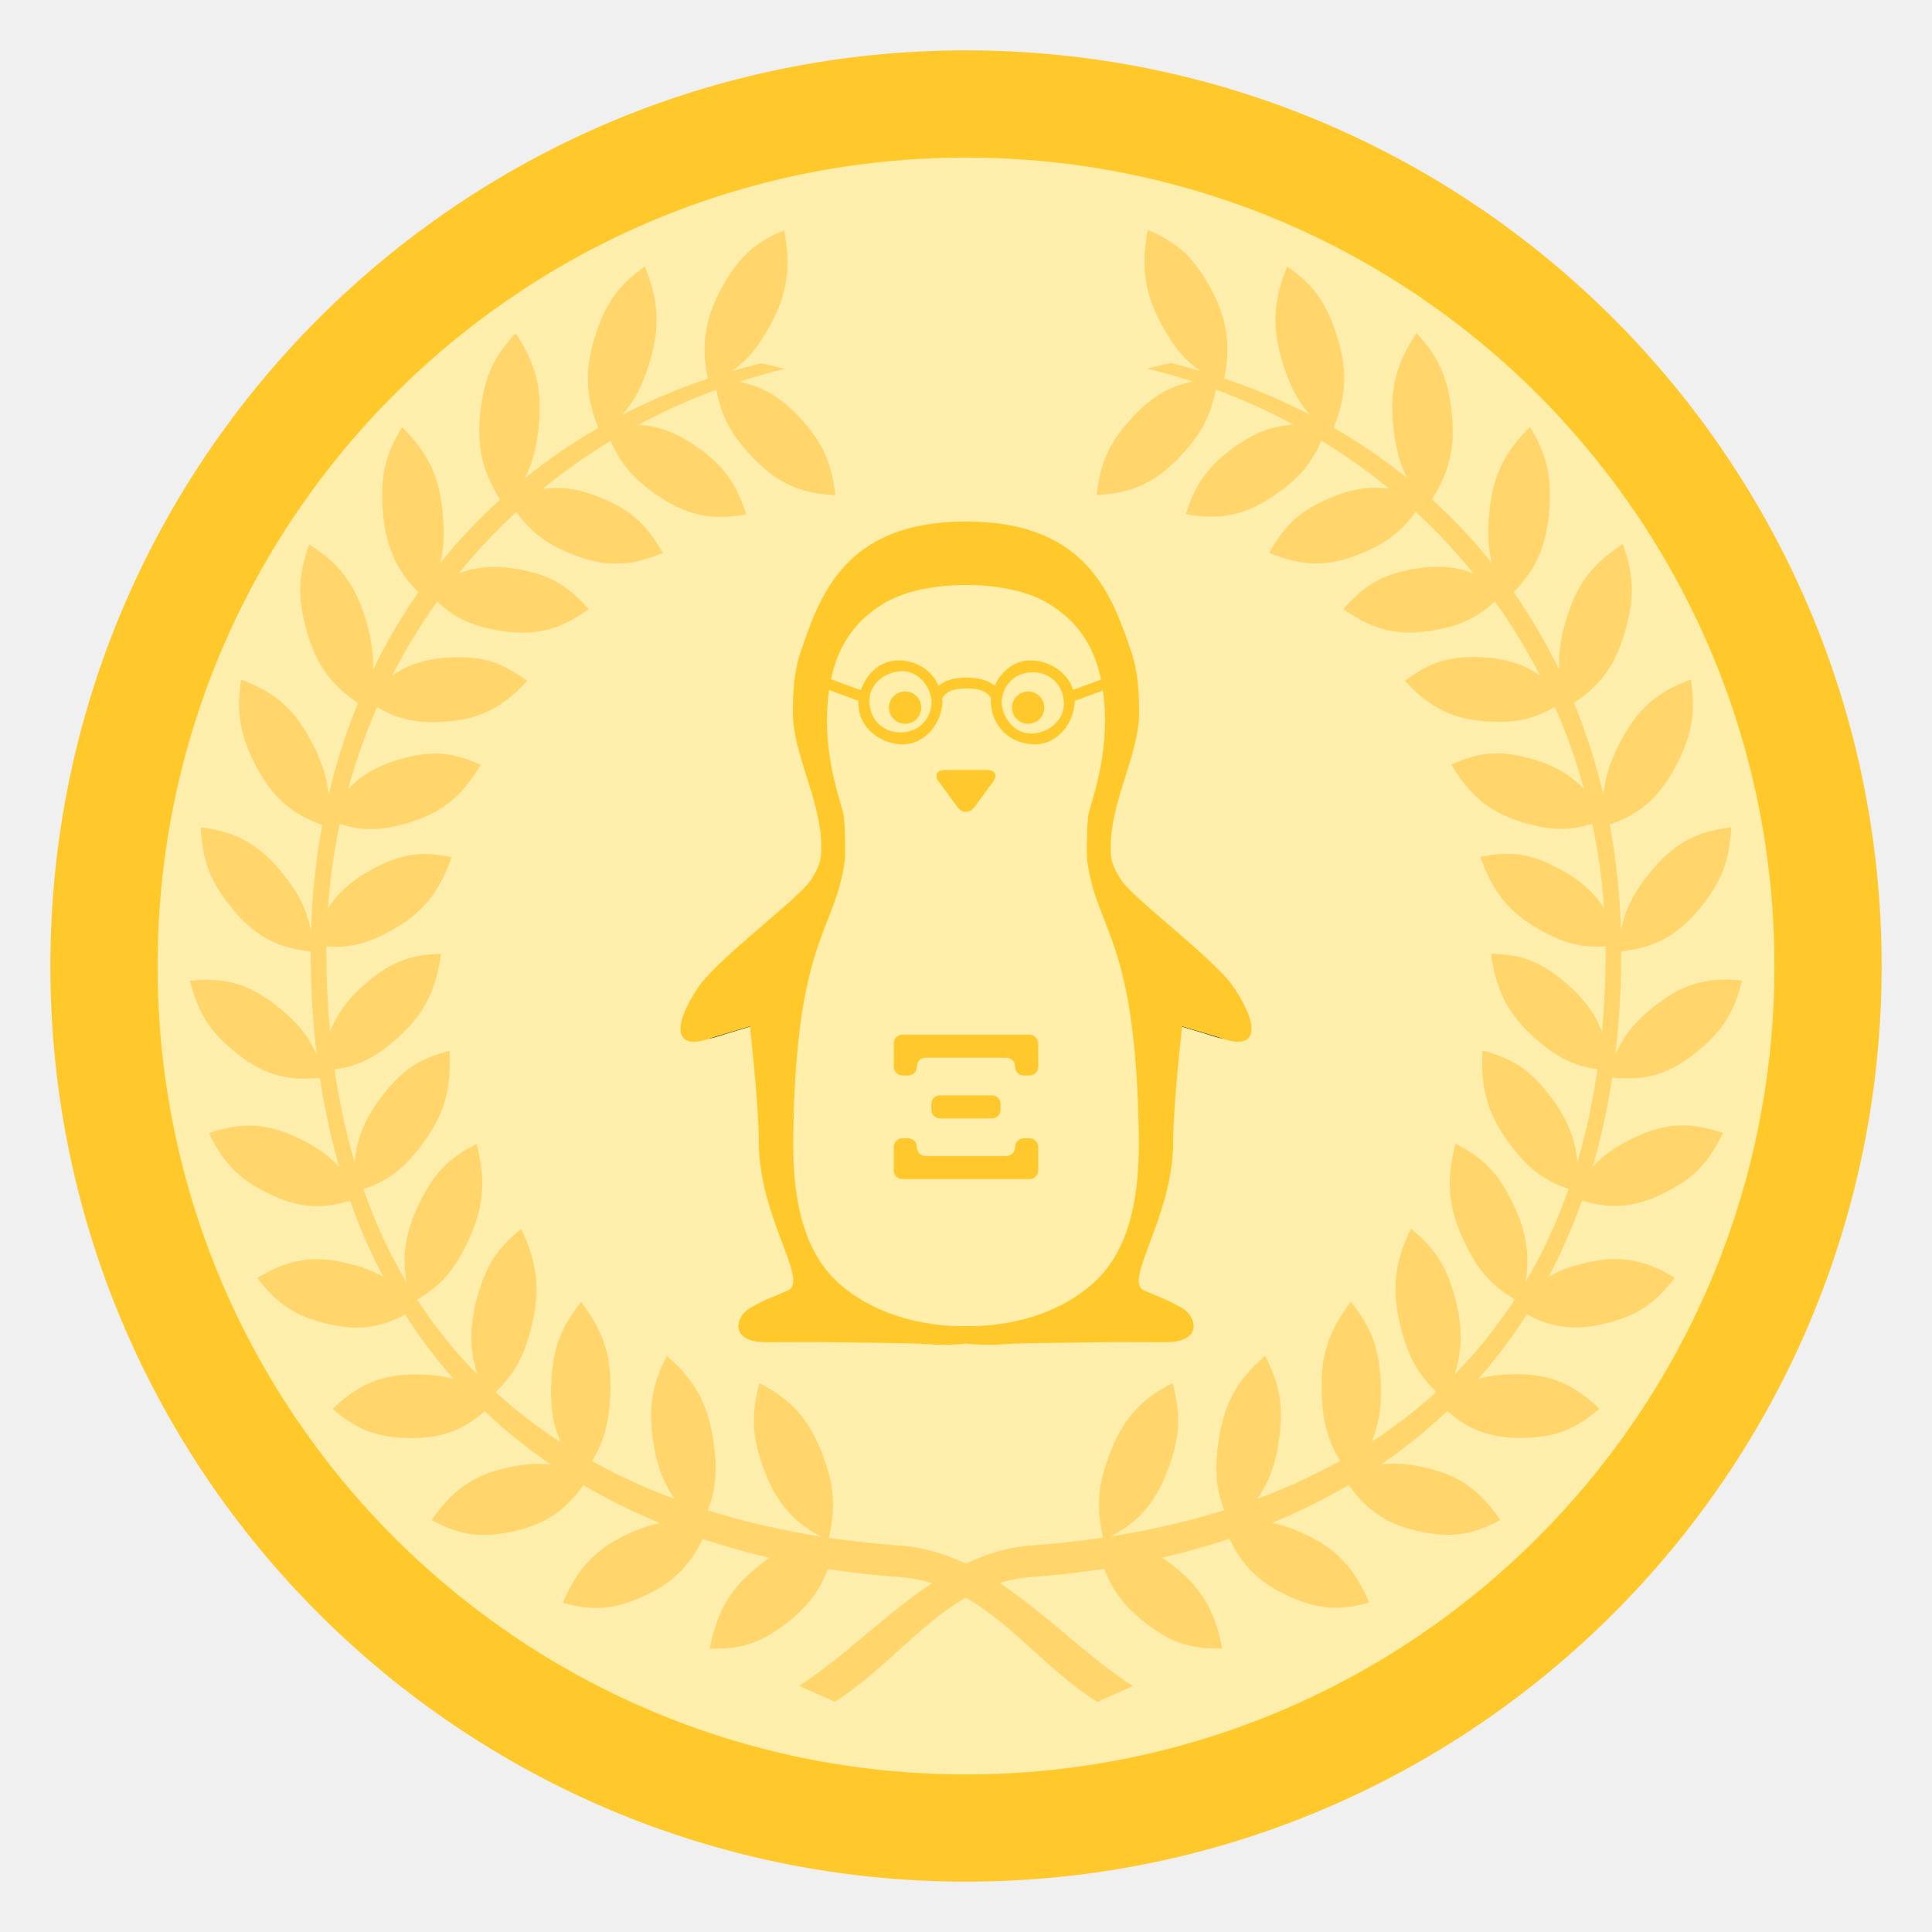
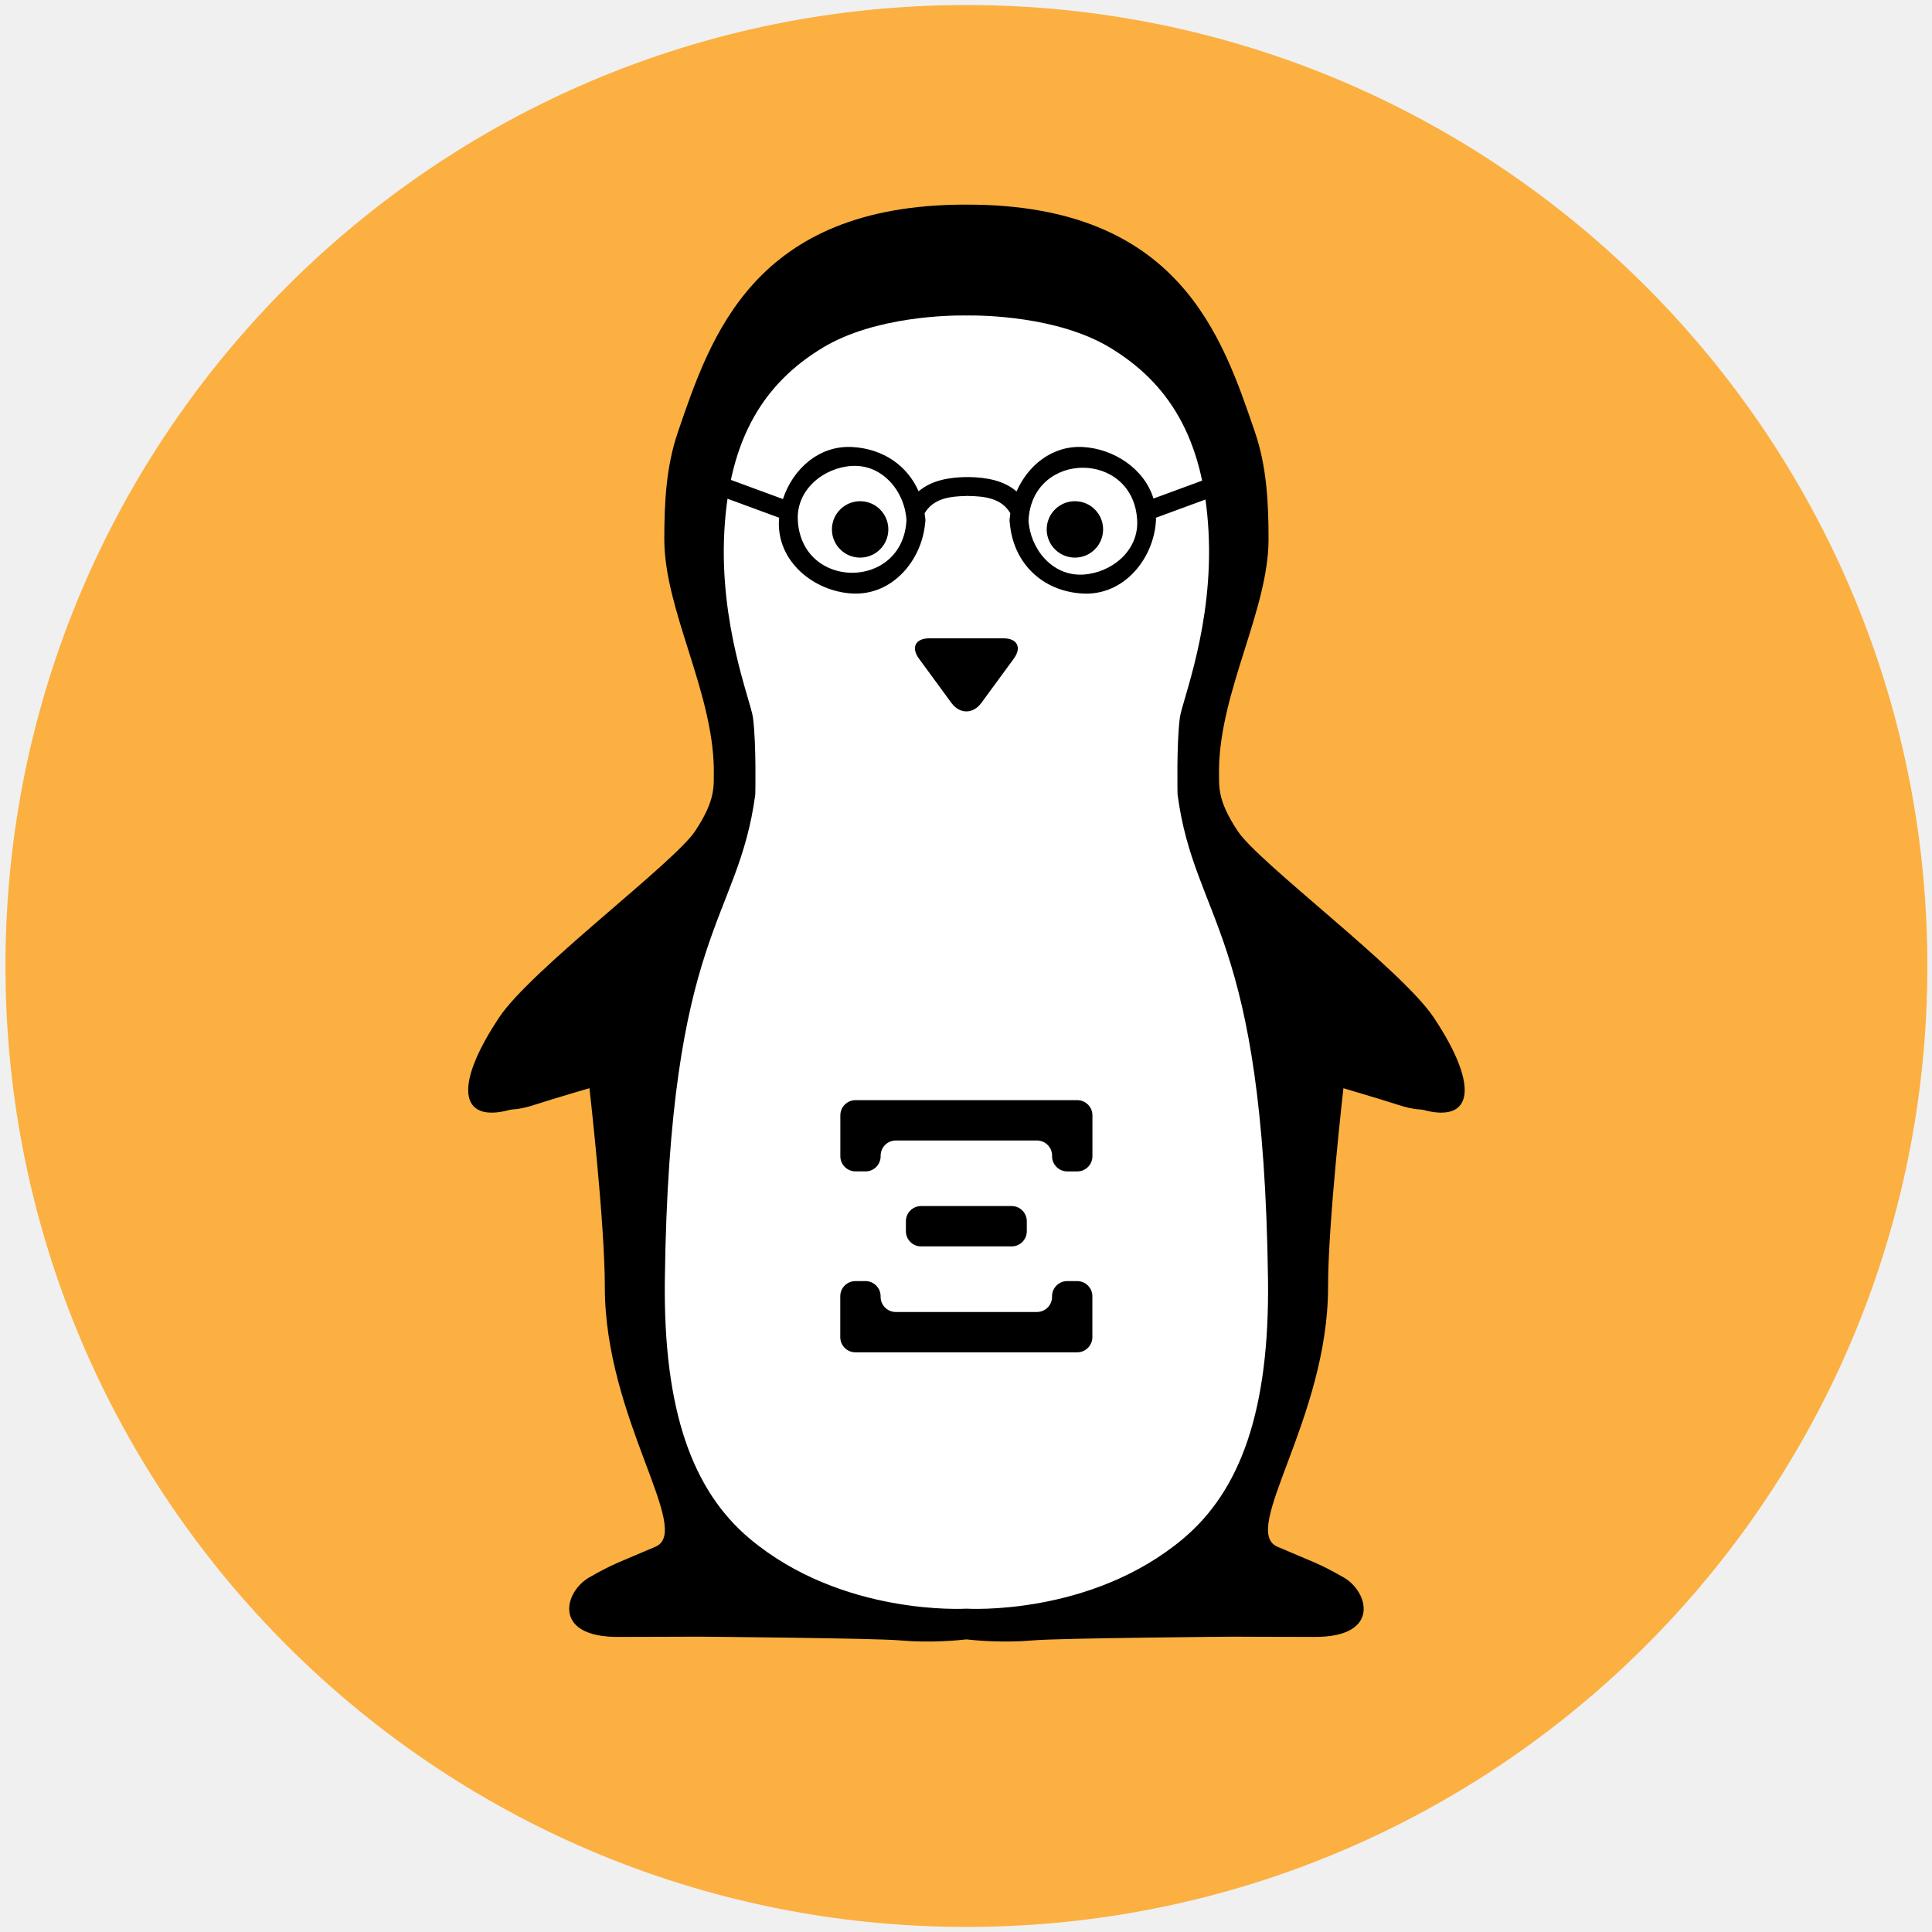
- <svg xmlns="http://www.w3.org/2000/svg" version="1.1" id="Layer_1" x="0px" y="0px" width="1000px" height="1000px" viewBox="0 0 1000 1000" enable-background="new 0 0 1000 1000" xml:space="preserve">
-   <circle fill="#FFC92C" cx="500" cy="500" r="473.937" />
-   <circle fill="#FDEEAB" cx="500" cy="500" r="418.439" />
-   <g>
-     <path fill="#FFD56C" d="M843.572,589.95c-8.141,4.116-14.117,8.378-19.176,14.009c4.223-14.566,7.581-29.959,10.025-46.189   c17.645,1.953,30.38-2.089,44.813-14.093c12.49-10.393,18.344-19.813,22.481-36.181c-18.772-1.915-31.491,1.984-46.496,14.234   c-9.283,7.585-14.973,14.579-19.178,24.221c1.873-15.529,2.94-31.795,3.12-48.823c0.019-1.588,0.006-3.165,0.006-4.745   c18.126-1.897,29.984-8.664,41.956-23.857c10.212-12.949,14.112-23.47,14.976-40.398c-18.729,2.303-30.413,8.943-42.718,24.28   c-7.97,9.933-12.204,18.361-14.36,29.463c-0.558-18.971-2.523-37.331-5.825-54.993c16.639-5.922,26.644-15.154,35.211-32.284   c7.475-14.947,9.246-26.095,6.813-42.857c-17.87,6.444-28.02,15.543-37.074,33.267c-4.927,9.647-7.479,17.666-8.155,26.689   c-3.924-16.676-9.06-32.684-15.331-47.942c14.337-9.339,22.037-20.477,26.959-38.628c4.414-16.288,3.985-27.605-1.638-43.45   c-16.234,10.284-24.395,21.436-29.814,40.802c-2.539,9.077-3.601,16.582-3.144,24.225c-6.857-14.133-14.733-27.552-23.556-40.185   c11.928-12.204,17.205-24.746,18.476-43.396c1.168-16.911-1.439-27.875-10.026-42.125c-13.892,13.673-19.703,26.417-21.245,46.563   c-0.711,9.221-0.311,16.66,1.496,23.876c-9.466-11.817-19.84-22.844-31.036-33.019c9.568-14.796,12.386-28.349,9.998-47.096   c-2.144-16.792-6.831-26.94-17.983-38.953c-10.94,16.47-14.152,30.209-11.757,50.271c1.201,10.026,3.267,17.685,7.02,24.864   c-11.914-9.626-24.637-18.361-38.117-26.138c6.933-17.094,7.181-31.195,1.073-49.37c-5.352-15.966-11.899-24.842-25.142-34.111   c-7.508,18.537-7.981,32.716-1.75,51.8c3.512,10.731,7.508,18.287,13.659,25.04c-14.089-7.292-28.921-13.58-44.435-18.795   c3.606-18.534,1.186-32.497-8.415-49.101c-8.326-14.401-16.454-21.638-31.21-27.752c-3.737,19.808-1.456,33.784,8.332,51.053   c5.667,9.989,11.176,16.576,18.818,21.882c-5.024-1.471-10.097-2.845-15.252-4.09l-12.315,2.831   c8.065,1.95,16.009,4.215,23.809,6.761c-12.453,2.349-22.16,8.366-32.277,19.52c-11.027,12.165-15.6,22.364-17.575,39.176   c18.84-0.899,30.933-6.642,44.197-21.012c9.922-10.752,14.755-19.882,17.452-33.585c13.954,5.159,27.422,11.252,40.337,18.214   c-10.815,0.449-20.387,4.237-31.067,11.899c-13.147,9.433-19.599,18.382-24.792,34.393c18.599,3.322,31.544,0.395,47.31-10.708   c11.288-7.943,17.729-15.486,22.906-27.359c12.33,7.519,24.09,15.87,35.191,24.975c-10.154-1.583-19.886,0.068-31.286,4.962   c-14.688,6.285-22.743,13.606-30.923,28.125c17.55,7.391,30.78,7.412,48.347,0.053c12.446-5.193,20.168-11.062,27.455-21.294   c10.743,9.921,20.761,20.603,29.984,31.985c-9.675-3.87-19.553-4.444-31.711-2.205c-15.578,2.885-24.875,8.255-35.696,20.625   c15.737,11.152,28.674,14.117,47.285,10.844c13.247-2.326,21.952-6.366,31.125-14.838c8.67,12.112,16.482,24.911,23.35,38.334   c-8.805-6.116-18.451-8.953-30.961-9.466c-15.797-0.643-25.93,2.527-38.92,12.221c13.238,14.402,25.312,20.177,44.153,21.144   c13.457,0.675,22.788-1.357,33.45-7.662c5.989,13.637,11.036,27.841,15.061,42.551c-7.385-7.809-16.212-12.672-28.217-15.927   c-15.344-4.151-25.871-3.305-40.445,3.27c10.148,17.046,20.834,25.4,39.079,30.52c12.926,3.641,22.393,3.762,33.9,0.074   c2.992,14.178,5.042,28.775,6.09,43.745c-5.638-8.708-13.156-15.11-23.824-20.744c-14.191-7.484-24.657-8.997-40.196-5.812   c6.633,18.93,15.465,29.486,32.314,38.569c11.725,6.328,20.837,8.587,32.515,7.674c0.022,2.412,0.022,4.828,0,7.255   c-0.143,12.745-0.781,25.024-1.896,36.85c-3.822-9.776-9.936-17.721-19.282-25.602c-12.43-10.487-22.377-14.299-38.187-14.638   c2.811,19.975,9.409,32.277,24.125,44.919c10.455,8.97,19.062,13.21,31.018,14.854c-2.456,16.997-5.95,32.989-10.403,48.011   c-1.151-12.745-5.708-23.293-14.602-34.734c-10.128-13.032-19.108-18.983-34.519-22.847c-1.128,20.183,2.947,33.69,14.897,49.323   c9.024,11.831,17.058,17.933,29.707,22.245c-6.125,17.472-13.625,33.536-22.343,48.279c2.468-14.588,0.277-26.968-6.941-41.657   c-7.377-14.998-15.016-22.827-29.334-30.029c-5.019,19.484-3.647,33.586,5,51.564c6.722,13.968,13.593,21.78,25.767,29.001   c-9.269,14.287-19.739,27.247-31.27,38.93c4.277-12.7,4.26-24.699,0.32-39.611c-4.307-16.326-10.262-25.674-22.866-35.913   c-8.692,17.945-10.092,32.045-5.114,51.548c3.715,14.552,8.661,23.593,18.341,32.924c-10.493,9.58-21.75,18.229-33.683,25.972   c4.167-9.546,5.567-19.7,4.775-32.345c-1.038-16.934-5.053-27.398-15.397-40.223c-11.979,15.603-16.078,29.094-14.998,49.267   c0.733,13.604,3.313,23.025,9.431,33.028c-13.614,7.579-27.979,14.128-42.96,19.691c6.227-8.566,9.708-18.354,11.442-31.25   c2.252-16.784,0.366-27.926-7.271-42.761c-14.75,12.588-21.383,24.871-24.233,44.852c-1.952,13.704-1.203,23.596,3.043,34.997   c-18.774,5.904-38.384,10.386-58.62,13.575c15.066-7.966,23.646-18.351,30.03-35.985c5.717-15.812,6.208-27.129,1.89-43.445   c-17.011,8.73-26.044,19.095-33.021,37.869c-5.7,15.376-6.508,26.417-3.015,42.199c-0.953,0.146-1.919,0.271-2.878,0.405   c-0.136,0-0.271-0.005-0.417-0.005l0.01,0.063c-11.04,1.558-22.25,2.747-33.608,3.565c-12.235,0.883-23.505,4.358-34.127,9.438   c-10.556-5.028-21.749-8.466-33.901-9.336c-11.357-0.811-22.567-2.01-33.608-3.564l0.012-0.063c-0.141,0-0.271,0.005-0.415,0.005   c-0.96-0.135-1.923-0.261-2.882-0.406c3.497-15.782,2.686-26.822-3.017-42.199c-6.977-18.773-16.009-29.144-33.021-37.869   c-4.314,16.316-3.824,27.618,1.894,43.445c6.384,17.635,14.967,28.021,30.029,35.986c-20.233-3.19-39.848-7.671-58.617-13.576   c4.246-11.401,4.993-21.293,3.037-34.996c-2.856-19.984-9.48-32.267-24.229-44.868c-7.631,14.855-9.522,25.99-7.268,42.779   c1.733,12.89,5.212,22.68,11.442,31.248c-14.984-5.578-29.349-12.113-42.964-19.694c6.119-10,8.698-19.424,9.427-33.026   c1.089-20.173-3.015-33.665-14.994-49.266c-10.345,12.823-14.358,23.294-15.404,40.223c-0.784,12.655,0.616,22.8,4.788,32.352   c-11.938-7.751-23.193-16.399-33.688-25.973c9.685-9.335,14.624-18.379,18.34-32.932c4.975-19.5,3.577-33.597-5.113-51.545   c-12.608,10.238-18.558,19.585-22.868,35.905c-3.939,14.925-3.958,26.917,0.329,39.624c-11.535-11.689-22.01-24.648-31.278-38.942   c12.176-7.214,19.042-15.026,25.769-28.995c8.65-17.979,10.019-32.079,5-51.564c-14.319,7.203-21.958,15.031-29.335,30.022   c-7.219,14.678-9.406,27.071-6.948,41.664c-8.715-14.744-16.212-30.809-22.335-48.278c12.649-4.313,20.682-10.414,29.709-22.233   c11.944-15.648,16.02-29.152,14.888-49.33c-15.405,3.862-24.387,9.808-34.514,22.837c-8.893,11.445-13.451,21.996-14.603,34.745   c-4.454-15.03-7.939-31.023-10.399-48.02c11.956-1.646,20.571-5.879,31.017-14.851c14.721-12.641,21.317-24.944,24.122-44.919   c-15.813,0.335-25.753,4.15-38.186,14.639c-9.345,7.88-15.46,15.821-19.284,25.601c-1.107-11.826-1.753-24.105-1.885-36.851   c-0.026-2.427-0.026-4.844,0-7.253c11.673,0.911,20.782-1.351,32.509-7.678c16.847-9.082,25.687-19.641,32.308-38.566   c-15.534-3.186-26-1.678-40.19,5.812c-10.668,5.633-18.19,12.035-23.826,20.744c1.049-14.969,3.103-29.567,6.087-43.747   c11.518,3.689,20.98,3.565,33.905-0.074c18.237-5.135,28.932-13.472,39.077-30.517c-14.572-6.576-25.103-7.439-40.438-3.271   c-12.006,3.255-20.836,8.118-28.223,15.927c4.019-14.706,9.076-28.911,15.058-42.548c10.663,6.306,19.994,8.337,33.452,7.663   c18.841-0.969,30.915-6.746,44.152-21.151c-12.983-9.691-23.118-12.878-38.921-12.218c-12.502,0.514-22.149,3.35-30.955,9.466   c6.864-13.423,14.679-26.222,23.353-38.336c9.166,8.472,17.873,12.515,31.121,14.84c18.608,3.273,31.548,0.287,47.282-10.844   c-10.82-12.367-20.114-17.744-35.702-20.62c-12.157-2.258-22.031-1.677-31.703,2.189c9.227-11.376,19.245-22.059,29.981-31.976   c7.291,10.233,15.009,16.101,27.453,21.294c17.572,7.355,30.799,7.338,48.349-0.065c-8.186-14.506-16.237-21.827-30.922-28.112   c-11.401-4.895-21.131-6.546-31.291-4.959c11.109-9.107,22.863-17.453,35.2-24.977c5.18,11.87,11.611,19.417,22.906,27.359   c15.763,11.103,28.707,14.033,47.305,10.708c-5.191-16.015-11.644-24.975-24.791-34.393c-10.67-7.663-20.249-11.451-31.07-11.899   c12.917-6.959,26.389-13.056,40.341-18.216c2.695,13.703,7.531,22.833,17.451,33.581c13.271,14.377,25.361,20.117,44.198,21.015   c-1.976-16.827-6.549-27.024-17.578-39.174c-10.12-11.154-19.821-17.171-32.272-19.524c7.803-2.537,15.743-4.804,23.806-6.763   l-12.32-2.824c-5.15,1.247-10.225,2.621-15.249,4.088c7.638-5.303,13.153-11.893,18.819-21.881   c9.793-17.268,12.069-31.249,8.326-51.055c-14.752,6.115-22.872,13.352-31.203,27.756c-9.596,16.599-12.02,30.563-8.411,49.099   c-15.511,5.212-30.345,11.502-44.442,18.795c6.155-6.753,10.152-14.304,13.662-25.04c6.238-19.082,5.754-33.264-1.747-51.8   c-13.242,9.268-19.788,18.147-25.144,34.107c-6.104,18.178-5.851,32.278,1.073,49.376c-13.482,7.771-26.211,16.51-38.127,26.142   c3.757-7.182,5.834-14.838,7.034-24.867c2.39-20.067-0.822-33.829-11.757-50.276c-11.157,12.012-15.843,22.161-17.982,38.954   c-2.393,18.746,0.421,32.301,9.997,47.089c-11.199,10.179-21.571,21.205-31.042,33.026c1.812-7.218,2.21-14.655,1.502-23.873   c-1.547-20.151-7.358-32.894-21.255-46.567c-8.575,14.252-11.188,25.214-10.028,42.125c1.277,18.65,6.552,31.192,18.486,43.399   c-8.828,12.627-16.7,26.047-23.558,40.181c0.455-7.643-0.598-15.147-3.142-24.224c-5.415-19.364-13.578-30.515-29.814-40.803   c-5.628,15.845-6.057,27.163-1.64,43.447c4.919,18.156,12.619,29.29,26.96,38.632c-6.273,15.252-11.407,31.258-15.333,47.934   c-0.677-9.023-3.226-17.041-8.151-26.682c-9.054-17.723-19.202-26.823-37.08-33.264c-2.432,16.76-0.657,27.907,6.822,42.853   c8.563,17.127,18.562,26.36,35.198,32.282c-3.294,17.663-5.265,36.022-5.814,54.991c-2.166-11.096-6.393-19.525-14.367-29.459   c-12.302-15.335-23.989-21.975-42.718-24.278c0.871,16.927,4.771,27.45,14.976,40.391c11.977,15.202,23.834,21.953,41.956,23.861   c-0.005,1.574-0.012,3.147,0.006,4.73c0.184,17.04,1.247,33.309,3.125,48.848c-4.208-9.653-9.898-16.65-19.184-24.229   c-14.998-12.252-27.721-16.146-46.495-14.236c4.138,16.371,9.995,25.789,22.486,36.179c14.436,12.009,27.158,16.054,44.81,14.101   c2.455,16.228,5.81,31.63,10.03,46.193c-5.06-5.634-11.035-9.895-19.18-14.017c-17.053-8.645-30.25-9.607-48.242-3.558   c7.217,15.095,14.772,22.994,29.014,30.376c15.604,8.095,28.319,9.505,44.008,4.629c4.922,13.954,10.677,27.077,17.182,39.416   c-4.972-2.907-10.521-5.006-17.343-6.729c-18.351-4.657-31.449-2.658-47.87,7.276c9.983,13.141,18.914,19.191,34.27,23.244   c16.166,4.249,28.528,3.094,42.244-4.326c7.648,12.014,16.082,23.169,25.22,33.499c-5.167-1.549-10.729-2.286-17.339-2.452   c-18.849-0.461-31.278,4.404-45.419,17.792c12.324,10.625,22.229,14.552,38.036,15.095c16.758,0.563,28.675-3.376,40.737-13.852   c10.717,10.17,22.195,19.396,34.349,27.691c-6.418-0.901-12.977-0.476-20.872,1.124c-18.527,3.741-29.744,11.283-40.977,27.518   c14.118,7.66,24.567,9.304,40.135,6.306c17.218-3.326,28.327-10.291,38.427-24.369c12.645,7.428,25.907,13.966,39.681,19.634   c-4.916,0.913-9.928,2.594-15.561,5.125c-17.397,7.811-26.905,17.672-34.745,36.058c15.288,4.357,25.831,3.622,40.475-2.778   c15.444-6.763,24.82-15.51,31.853-30.21c11.306,3.783,22.892,7.034,34.72,9.77c-1.536,1.045-3.099,2.187-4.713,3.428   c-15.314,11.792-22.505,23.709-26.287,43.51c15.811,0.548,25.93-2.71,38.849-12.488c11.094-8.373,17.978-17.09,22.198-28.673   c12.254,1.902,24.704,3.307,37.305,4.211c5.961,0.43,11.493,1.502,16.709,3.055c-24.295,16.098-45.748,38.513-68.848,53.2   l18.432,8.253c25.731-16.359,43.812-40.157,67.856-53.905c24.144,13.736,42.247,37.613,68.035,54.007l18.441-8.253   c-23.17-14.732-44.684-37.23-69.06-53.337c5.276-1.597,10.877-2.692,16.921-3.12c12.594-0.91,25.044-2.311,37.299-4.212   c4.218,11.582,11.104,20.296,22.195,28.697c12.921,9.753,23.036,13.011,38.853,12.462c-3.782-19.799-10.974-31.716-26.287-43.508   c-1.615-1.242-3.18-2.383-4.719-3.42c11.831-2.744,23.419-5.994,34.721-9.777c7.033,14.699,16.41,23.447,31.856,30.212   c14.644,6.398,25.188,7.135,40.474,2.776c-7.835-18.386-17.342-28.246-34.743-36.059c-5.633-2.529-10.646-4.211-15.563-5.125   c13.779-5.668,27.038-12.203,39.688-19.633c10.099,14.078,21.207,21.045,38.422,24.362c15.567,3.004,26.017,1.36,40.134-6.3   c-11.238-16.232-22.442-23.775-40.979-27.515c-7.892-1.602-14.452-2.022-20.869-1.127c12.153-8.297,23.635-17.52,34.348-27.691   c12.063,10.477,23.979,14.422,40.738,13.852c15.804-0.541,25.704-4.472,38.026-15.092c-14.129-13.39-26.563-18.255-45.415-17.795   c-6.605,0.16-12.165,0.906-17.33,2.44c9.139-10.32,17.566-21.471,25.226-33.484c13.704,7.419,26.066,8.575,42.227,4.325   c15.371-4.052,24.289-10.103,34.274-23.251c-16.414-9.93-29.526-11.929-47.872-7.264c-6.813,1.715-12.36,3.813-17.334,6.716   c6.509-12.333,12.267-25.457,17.181-39.41c15.683,4.877,28.399,3.465,44.001-4.622c14.247-7.39,21.794-15.281,29.014-30.382   C873.822,580.341,860.624,581.308,843.572,589.95" />
-   </g>
-   <g>
-     <path fill="#FFEFAB" stroke="#000000" d="M633.226,509.955c-9.161-13.733-50.13-44.232-56.078-53.32   c-5.946-9.088-5.248-12.567-5.303-17.941c0.412-22.36,14.169-45.467,14.169-65.536c0-10.42-0.525-20.78-3.894-30.622   c-9.361-27.354-27.4-51.96-54.204-61.149c-7.571-2.598-19.143-2.857-27.605-2.875v-0.001c-0.107,0-0.222,0-0.329,0   s-0.221,0-0.329,0v0.001c-8.464,0.018-20.032,0.278-27.608,2.875c-26.803,9.188-44.842,33.794-54.204,61.149   c-3.366,9.841-3.891,20.201-3.891,30.622c0,20.069,13.755,43.176,14.17,65.536c-0.055,5.374,0.642,8.853-5.306,17.941   c-5.948,9.087-46.916,39.586-56.076,53.32c-13.89,20.826-10.906,31.09,4.609,26.021c5.671-1.854,21.118-6.359,21.118-6.359   s7.71,38.739,7.71,57.587c0,78.54,40.657,100.434,99.477,100.694v0.006c0.111,0,0.219-0.004,0.329-0.004   c0.109,0,0.219,0.004,0.329,0.004v-0.006c58.819-0.261,103.917-22.154,103.917-100.694c0-18.848,3.267-57.587,3.267-57.587   s15.449,4.505,21.12,6.359C644.131,541.045,647.116,530.781,633.226,509.955z" />
-     <path fill="#FFC92D" d="M504.399,417.738c-2.431,3.314-6.404,3.315-8.834,0l-9.64-13.15c-2.428-3.314-1.053-6.025,3.056-6.025   h22.003c4.108,0,5.483,2.713,3.053,6.025L504.399,417.738z" />
-     <g>
-       <circle fill="#FFC92B" cx="532.168" cy="366.26" r="8.367" />
-       <circle fill="#FFC92B" cx="468.475" cy="366.26" r="8.365" />
-       <path fill="#FFC92B" d="M575.358,349.786c-6.627,2.437-13.258,4.876-19.884,7.313c-2.688-8.821-11.742-14.782-20.945-15.277    c-9.082-0.488-16.283,5.469-19.658,13.18c-3.788-3.269-8.959-4.184-14.21-4.271c-0.12-0.003-0.228,0.018-0.338,0.028    c-0.114-0.01-0.22-0.031-0.341-0.028c-5.234,0.087-10.385,0.995-14.171,4.236c-3.334-7.627-10.52-12.65-19.698-13.145    c-9.955-0.535-17.654,6.661-20.528,15.432c-6.767-2.489-13.533-4.979-20.299-7.468c-3.399-1.251-4.853,4.167-1.491,5.402    c6.89,2.536,13.781,5.071,20.672,7.605c-0.021,0.25-0.06,0.498-0.073,0.748c-0.66,12.268,10.421,21.11,21.719,21.719    c11.965,0.645,20.65-9.883,21.637-20.884c0.061-0.254,0.099-0.527,0.082-0.835c0.018-0.304-0.021-0.569-0.079-0.822    c-0.037-0.427-0.104-0.838-0.159-1.256c2.631-4.479,7.616-5.048,12.389-5.127c0.121-0.003,0.227-0.027,0.341-0.04    c0.11,0.013,0.218,0.037,0.338,0.04c4.758,0.08,9.726,0.646,12.36,5.085c-0.06,0.428-0.089,0.857-0.127,1.285    c-0.062,0.256-0.099,0.527-0.082,0.835c-0.017,0.302,0.019,0.568,0.079,0.821c1.003,11.856,9.625,20.251,21.638,20.898    c12.267,0.661,21.109-10.422,21.717-21.719c0.017-0.263-0.006-0.514-0.002-0.772c6.868-2.526,13.736-5.053,20.603-7.581    C580.21,353.953,578.757,348.535,575.358,349.786z M449.997,363.541c-0.49-9.118,7.715-15.661,16.116-16.114    c9.117-0.492,15.664,7.712,16.116,16.114C481.111,384.311,451.115,384.311,449.997,363.541z M534.529,379.656    c-9.116,0.49-15.661-7.713-16.113-16.116c1.117-20.767,31.11-20.769,32.229,0C551.134,372.657,542.932,379.204,534.529,379.656z" />
-     </g>
-     <path fill="#FFC92B" d="M638.533,510.931c-9.493-14.234-51.955-45.847-58.122-55.266c-6.166-9.418-5.439-13.026-5.498-18.594   c0.432-23.176,14.688-47.127,14.688-67.926c0-10.801-0.545-21.541-4.034-31.738c-9.703-28.354-22.476-67.392-85.136-67.474   c-0.147,0-0.29,0.003-0.431,0.006c-0.142-0.003-0.285-0.006-0.432-0.006c-62.662,0.082-75.434,39.12-85.138,67.474   c-3.489,10.197-4.033,20.937-4.033,31.738c0,20.801,14.26,44.75,14.687,67.926c-0.056,5.569,0.667,9.176-5.499,18.594   c-6.163,9.419-48.625,41.032-58.12,55.266c-14.397,21.584-11.304,32.226,4.777,26.97c5.877-1.923,21.888-6.591,21.888-6.591   s4.634,40.151,4.634,59.687c0,38.891,26.232,72.156,15.021,76.971c-11.212,4.811-12.242,4.879-19.649,9.094   c-7.409,4.215-11.082,17.686,8.545,17.646c19.626-0.039,24.165-0.079,24.165-0.079s51.634,0.43,59.39,1.104   c9.128,0.798,17.548-0.042,19.765-0.292c2.217,0.25,10.638,1.09,19.762,0.292c7.759-0.675,59.391-1.104,59.391-1.104   s4.538,0.04,24.166,0.079c19.626,0.04,15.953-13.431,8.545-17.646c-7.409-4.215-8.438-4.283-19.649-9.094   c-11.212-4.814,15.021-38.08,15.021-76.971c0-19.535,4.636-59.687,4.636-59.687s16.009,4.668,21.887,6.591   C649.839,543.156,652.934,532.515,638.533,510.931z M564.36,665.506c-27.451,23.115-64.134,20.832-64.269,20.836   c-0.003,0-0.056,0.002-0.093,0.003c-0.037-0.001-0.087-0.003-0.09-0.003c-0.135-0.004-36.822,2.279-64.27-20.836   c-16.737-14.099-25.596-37.636-25.081-76.896c1.358-103.647,21.725-105.686,26.82-143.746c0,0,0.341-14.952-0.677-22.769   c-0.647-4.957-10.027-27.525-8.497-55.391c1.531-27.867,12.063-44.008,29.227-54.373c15.517-9.372,37.975-9.575,42.135-9.527v0.007   c0.111,0.001,0.187,0.002,0.187,0.002s0.087-0.002,0.228-0.006c0.17,0.003,0.268,0.007,0.268,0.007s0.072-0.003,0.185-0.004v-0.009   c4.159-0.047,26.618,0.157,42.138,9.528c17.157,10.365,27.691,26.506,29.222,54.372c1.529,27.866-7.85,50.431-8.494,55.392   c-1.02,7.816-0.68,22.771-0.68,22.771c5.098,38.059,25.463,40.097,26.822,143.744C589.956,627.87,581.098,651.407,564.36,665.506z" />
-     <g>
-       <g>
-         <path fill="#FFC92D" d="M470.079,556.662c2.466,0,4.483-2.017,4.483-4.482v-0.193c0-2.469,2.018-4.484,4.482-4.484h41.872     c2.468,0,4.485,2.016,4.485,4.484v0.193c0,2.466,2.015,4.482,4.481,4.482h2.996c2.468,0,4.484-2.017,4.484-4.482v-12.154     c0-2.465-2.017-4.482-4.484-4.482h-65.794c-2.466,0-4.483,2.018-4.483,4.482v12.154c0,2.466,2.017,4.482,4.483,4.482H470.079z" />
-       </g>
-       <g>
-         <path fill="#FFC92D" d="M529.883,589.185c-2.467,0-4.481,2.015-4.481,4.481v0.192c0,2.467-2.018,4.483-4.485,4.483h-41.872     c-2.464,0-4.482-2.017-4.482-4.483v-0.192c0-2.467-2.017-4.481-4.483-4.481h-2.994c-2.466,0-4.483,2.015-4.483,4.481v12.156     c0,2.466,2.017,4.481,4.483,4.481h65.794c2.468,0,4.484-2.016,4.484-4.481v-12.156c0-2.467-2.017-4.481-4.484-4.481H529.883z" />
+ <svg xmlns="http://www.w3.org/2000/svg" xml:space="preserve" width="270" height="270" style="clip-rule:evenodd;fill-rule:evenodd;image-rendering:optimizeQuality;shape-rendering:geometricPrecision;text-rendering:geometricPrecision" viewBox="0 0 53.019 53.019" version="1.1" enable-background="new 0 0 600 600" id="svg47">
+   <defs id="defs4">
+     <style type="text/css" id="style2">
+     .str0 {stroke:black;stroke-width:0.196}
+     .fil1 {fill:black}
+     .fil0 {fill:black}
+     .fil3 {fill:white}
+     .fil2 {fill:black;fill-rule:nonzero}
+    </style>
+   </defs>
+   <circle style="fill:#fbb041;fill-opacity:1;stroke:none;stroke-width:0.607;stroke-linecap:round;stroke-linejoin:round;stroke-miterlimit:4;stroke-dasharray:none" id="path4559" cx="26.521" cy="26.509" r="26.371" />
+   <g id="_221794560" transform="translate(9.372093,-101.9957)">
+     <g id="g41">
+       <g id="g39">
+         <path style="fill:#ffffff;stroke:#000000;stroke-width:0.196" d="m 29.477,129.82 c -0.848,-1.271 -4.638,-4.093 -5.189,-4.934 -0.55,-0.841 -0.486,-1.163 -0.491,-1.66 0.038,-2.069 1.311,-4.207 1.311,-6.064 0,-0.964 -0.049,-1.923 -0.36,-2.833 -0.866,-2.531 -2.535,-4.808 -5.016,-5.658 -0.7,-0.241 -1.771,-0.265 -2.554,-0.266 v -3e-4 c -0.01,0 -0.021,0 -0.03,0 -0.01,0 -0.02,0 -0.03,0 v 3e-4 c -0.783,0.001 -1.853,0.025 -2.555,0.266 -2.48,0.85 -4.149,3.127 -5.016,5.658 -0.312,0.91 -0.36,1.869 -0.36,2.833 0,1.857 1.273,3.995 1.311,6.064 -0.005,0.497 0.059,0.819 -0.491,1.66 -0.55,0.841 -4.341,3.663 -5.189,4.934 -1.285,1.927 -1.009,2.877 0.427,2.408 0.525,-0.172 1.954,-0.588 1.954,-0.588 0,0 0.713,3.585 0.713,5.329 0,7.267 3.762,9.293 9.205,9.317 v 6e-4 c 0.01,0 0.02,-6e-4 0.03,-6e-4 0.01,0 0.02,6e-4 0.03,6e-4 v -6e-4 c 5.443,-0.024 9.616,-2.05 9.616,-9.317 0,-1.744 0.302,-5.329 0.302,-5.329 0,0 1.429,0.417 1.954,0.589 1.435,0.469 1.712,-0.481 0.426,-2.408 z" class="fil3 str0" id="_221795616" />
+         <path style="fill:#000000" d="m 17.556,121.288 c -0.225,0.307 -0.592,0.307 -0.817,0 l -0.892,-1.217 c -0.225,-0.307 -0.097,-0.558 0.283,-0.558 h 2.036 c 0.38,0 0.507,0.251 0.283,0.558 l -0.892,1.217 z" class="fil0" id="_221795520" />
+         <g id="g27">
+           <circle style="fill:#000000" r="0.774" cy="116.524" cx="20.126" class="fil0" id="_221795424" />
+           <circle style="fill:#000000" r="0.774" cy="116.524" cx="14.232" class="fil0" id="_221795328" />
+           <path style="fill:#000000" d="m 24.122,115 c -0.613,0.226 -1.227,0.451 -1.84,0.677 -0.249,-0.816 -1.087,-1.368 -1.938,-1.414 -0.841,-0.045 -1.507,0.506 -1.819,1.219 -0.35,-0.302 -0.829,-0.387 -1.315,-0.395 -0.011,-7e-5 -0.021,0.002 -0.031,0.003 -0.011,-8.2e-4 -0.02,-0.003 -0.031,-0.003 -0.484,0.008 -0.961,0.092 -1.311,0.392 -0.309,-0.706 -0.973,-1.17 -1.823,-1.216 -0.921,-0.05 -1.633,0.616 -1.9,1.428 -0.626,-0.23 -1.252,-0.461 -1.878,-0.691 -0.314,-0.116 -0.449,0.385 -0.138,0.5 0.638,0.235 1.275,0.469 1.913,0.704 -0.002,0.023 -0.005,0.046 -0.007,0.069 -0.061,1.135 0.964,1.953 2.01,2.01 1.107,0.06 1.911,-0.914 2.002,-1.932 0.006,-0.024 0.009,-0.049 0.007,-0.077 0.002,-0.028 -0.002,-0.053 -0.007,-0.076 -0.003,-0.039 -0.009,-0.078 -0.015,-0.116 0.243,-0.414 0.705,-0.467 1.146,-0.475 0.011,-1.5e-4 0.021,-0.002 0.031,-0.004 0.01,0.002 0.02,0.003 0.031,0.004 0.44,0.007 0.9,0.06 1.144,0.471 -0.006,0.039 -0.008,0.079 -0.012,0.119 -0.006,0.024 -0.009,0.049 -0.008,0.077 -0.002,0.028 0.002,0.053 0.007,0.076 0.093,1.097 0.891,1.874 2.002,1.934 1.135,0.061 1.953,-0.964 2.009,-2.01 0.002,-0.024 -5.2e-4,-0.048 -1.49e-4,-0.071 0.635,-0.234 1.271,-0.468 1.906,-0.701 0.311,-0.115 0.177,-0.616 -0.138,-0.5 z m -11.6,1.273 c -0.045,-0.844 0.714,-1.449 1.491,-1.491 0.844,-0.045 1.449,0.714 1.491,1.491 -0.103,1.922 -2.879,1.922 -2.982,0 z m 7.822,1.491 c -0.844,0.046 -1.449,-0.714 -1.491,-1.491 0.104,-1.922 2.879,-1.922 2.982,0 0.046,0.844 -0.713,1.449 -1.491,1.491 z" class="fil0" id="_221795232" />
+         </g>
+         <path style="fill:#000000" d="m 29.968,129.911 c -0.878,-1.317 -4.807,-4.242 -5.378,-5.114 -0.571,-0.871 -0.504,-1.205 -0.509,-1.721 0.04,-2.144 1.359,-4.361 1.359,-6.285 0,-0.999 -0.05,-1.993 -0.373,-2.937 -0.898,-2.624 -2.079,-6.236 -7.878,-6.243 -0.014,0 -0.027,3.7e-4 -0.04,5.9e-4 -0.013,-2.2e-4 -0.026,-5.9e-4 -0.04,-5.9e-4 -5.798,0.008 -6.98,3.62 -7.878,6.243 -0.323,0.944 -0.373,1.937 -0.373,2.937 0,1.925 1.319,4.141 1.359,6.285 -0.005,0.515 0.062,0.849 -0.509,1.721 -0.57,0.872 -4.499,3.797 -5.378,5.114 -1.332,1.997 -1.046,2.982 0.442,2.496 0.544,-0.178 2.025,-0.61 2.025,-0.61 0,0 0.429,3.715 0.429,5.523 0,3.598 2.427,6.677 1.39,7.122 -1.038,0.445 -1.133,0.452 -1.818,0.842 -0.685,0.39 -1.025,1.637 0.791,1.633 1.816,-0.004 2.236,-0.007 2.236,-0.007 0,0 4.778,0.04 5.495,0.102 0.845,0.074 1.624,-0.004 1.829,-0.027 0.205,0.023 0.984,0.101 1.829,0.027 0.718,-0.063 5.496,-0.102 5.496,-0.102 0,0 0.42,0.004 2.236,0.007 1.816,0.004 1.476,-1.243 0.791,-1.633 -0.685,-0.39 -0.781,-0.396 -1.818,-0.842 -1.038,-0.445 1.39,-3.523 1.39,-7.122 0,-1.808 0.429,-5.523 0.429,-5.523 0,0 1.481,0.432 2.025,0.61 1.488,0.486 1.774,-0.498 0.442,-2.496 z m -6.863,14.303 c -2.54,2.139 -5.934,1.928 -5.947,1.928 -2.97e-4,0 -0.005,0 -0.009,1.5e-4 -0.003,-1.5e-4 -0.008,-1.5e-4 -0.008,-1.5e-4 -0.012,-3.7e-4 -3.407,0.211 -5.947,-1.928 -1.549,-1.305 -2.368,-3.482 -2.321,-7.115 0.126,-9.591 2.01,-9.779 2.482,-13.301 0,0 0.031,-1.383 -0.063,-2.107 -0.06,-0.459 -0.928,-2.547 -0.786,-5.125 0.142,-2.579 1.116,-4.072 2.704,-5.031 1.436,-0.867 3.514,-0.886 3.899,-0.882 v 6.7e-4 c 0.01,2.2e-4 0.017,4.5e-4 0.017,4.5e-4 0,0 0.008,-2.3e-4 0.021,-5.2e-4 0.016,2.9e-4 0.025,5.2e-4 0.025,5.2e-4 0,0 0.007,-2.3e-4 0.017,-4.5e-4 v -6.7e-4 c 0.385,-0.004 2.463,0.015 3.899,0.882 1.588,0.959 2.563,2.453 2.704,5.031 0.142,2.578 -0.726,4.666 -0.786,5.125 -0.094,0.723 -0.063,2.107 -0.063,2.107 0.472,3.522 2.356,3.71 2.482,13.301 0.048,3.633 -0.772,5.811 -2.321,7.115 z" class="fil0" id="_221795088" />
+         <g id="g36">
+           <g id="g31">
+             <path style="fill:#000000" d="m 14.38,134.142 c 0.228,0 0.415,-0.186 0.415,-0.415 v -0.018 c 0,-0.228 0.187,-0.415 0.415,-0.415 l 3.875,-7e-5 c 0.228,0 0.415,0.186 0.415,0.415 v 0.018 c 0,0.228 0.186,0.415 0.415,0.415 l 0.277,7e-5 c 0.228,0 0.415,-0.186 0.415,-0.415 v -1.125 c 0,-0.228 -0.186,-0.415 -0.415,-0.415 l -6.088,-7e-5 c -0.228,0 -0.415,0.187 -0.415,0.415 v 1.125 c 0,0.228 0.187,0.414 0.415,0.414 l 0.277,8e-5 z" class="fil0" id="_221794992" />
+           </g>
+           <g id="g34">
+             <path style="fill:#000000" d="m 19.914,137.152 c -0.228,0 -0.415,0.187 -0.415,0.415 v 0.018 c 0,0.228 -0.186,0.415 -0.415,0.415 h -3.875 c -0.228,0 -0.415,-0.187 -0.415,-0.415 v -0.018 c 0,-0.228 -0.187,-0.415 -0.415,-0.415 h -0.277 c -0.228,0 -0.415,0.187 -0.415,0.415 v 1.125 c 0,0.228 0.187,0.415 0.415,0.415 h 6.088 c 0.228,0 0.415,-0.187 0.415,-0.415 v -1.125 c 0,-0.228 -0.186,-0.415 -0.415,-0.415 z" class="fil0" id="_221794920" />
+           </g>
+         </g>
+         <path style="fill:#000000" d="m 18.806,135.785 c 0,0.228 -0.187,0.415 -0.415,0.415 h -2.488 c -0.228,0 -0.415,-0.186 -0.415,-0.415 v -0.277 c 0,-0.228 0.187,-0.415 0.415,-0.415 h 2.488 c 0.228,0 0.415,0.187 0.415,0.415 z" class="fil0" id="_221794704" />
      </g>
    </g>
-     <path fill="#FFC92D" d="M517.906,574.42c0,2.467-2.015,4.483-4.482,4.483h-26.885c-2.467,0-4.483-2.017-4.483-4.483v-2.996   c0-2.467,2.016-4.482,4.483-4.482h26.885c2.468,0,4.482,2.016,4.482,4.482V574.42z" />
  </g>
</svg>
